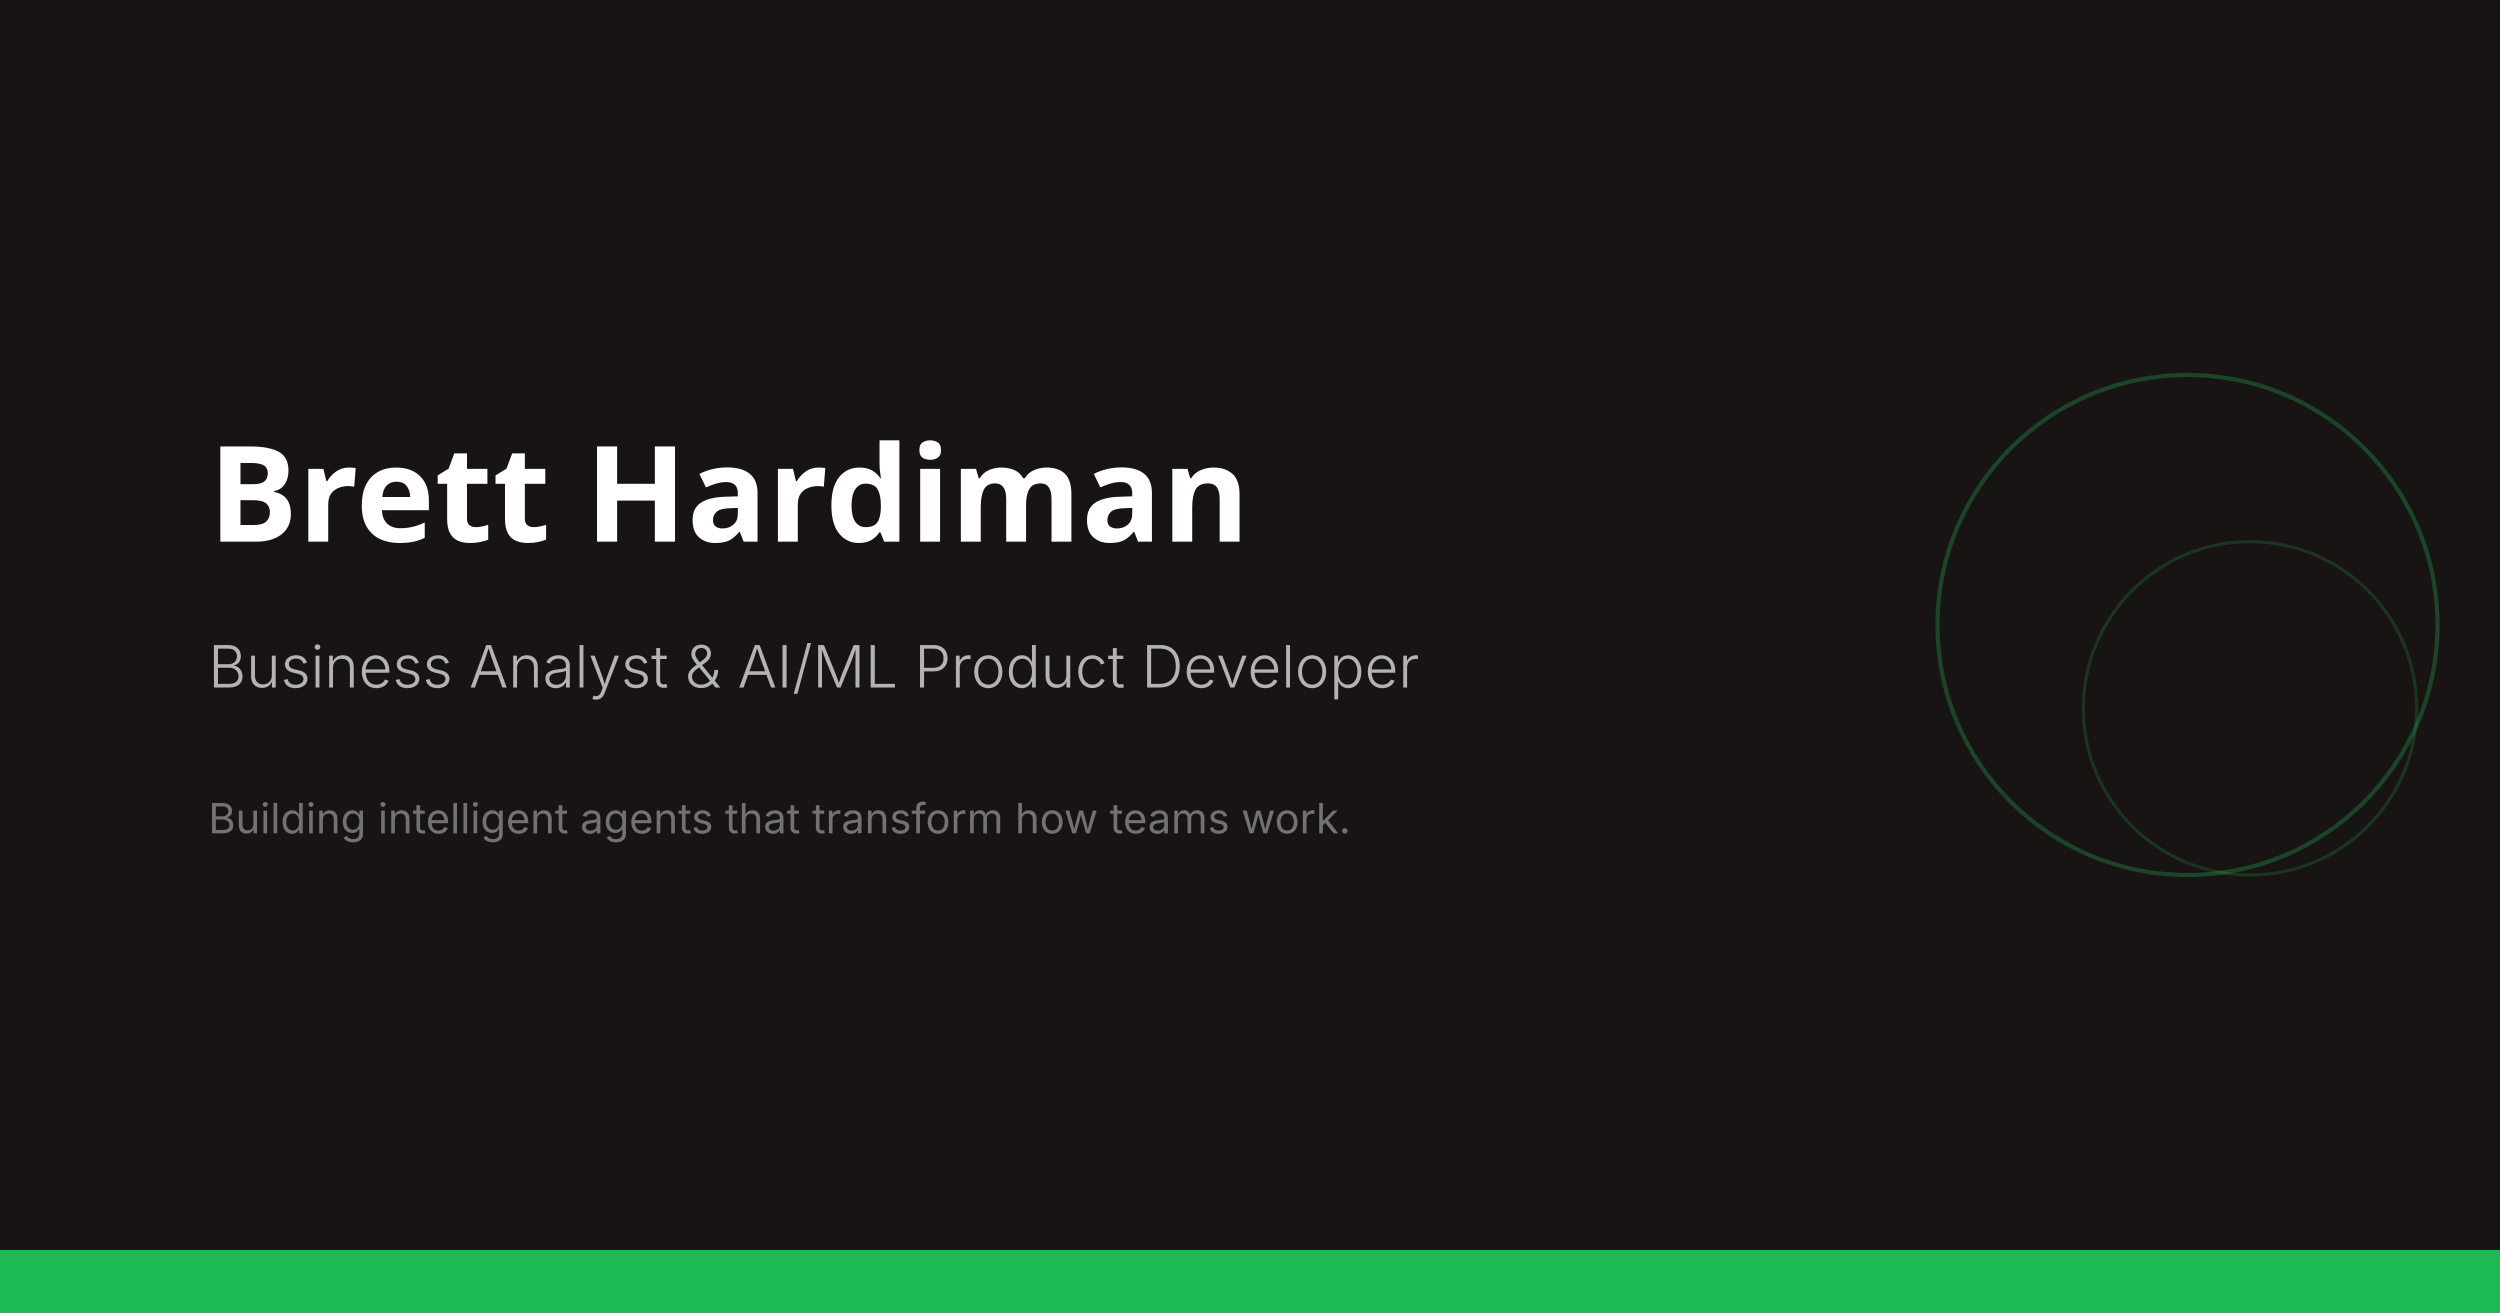
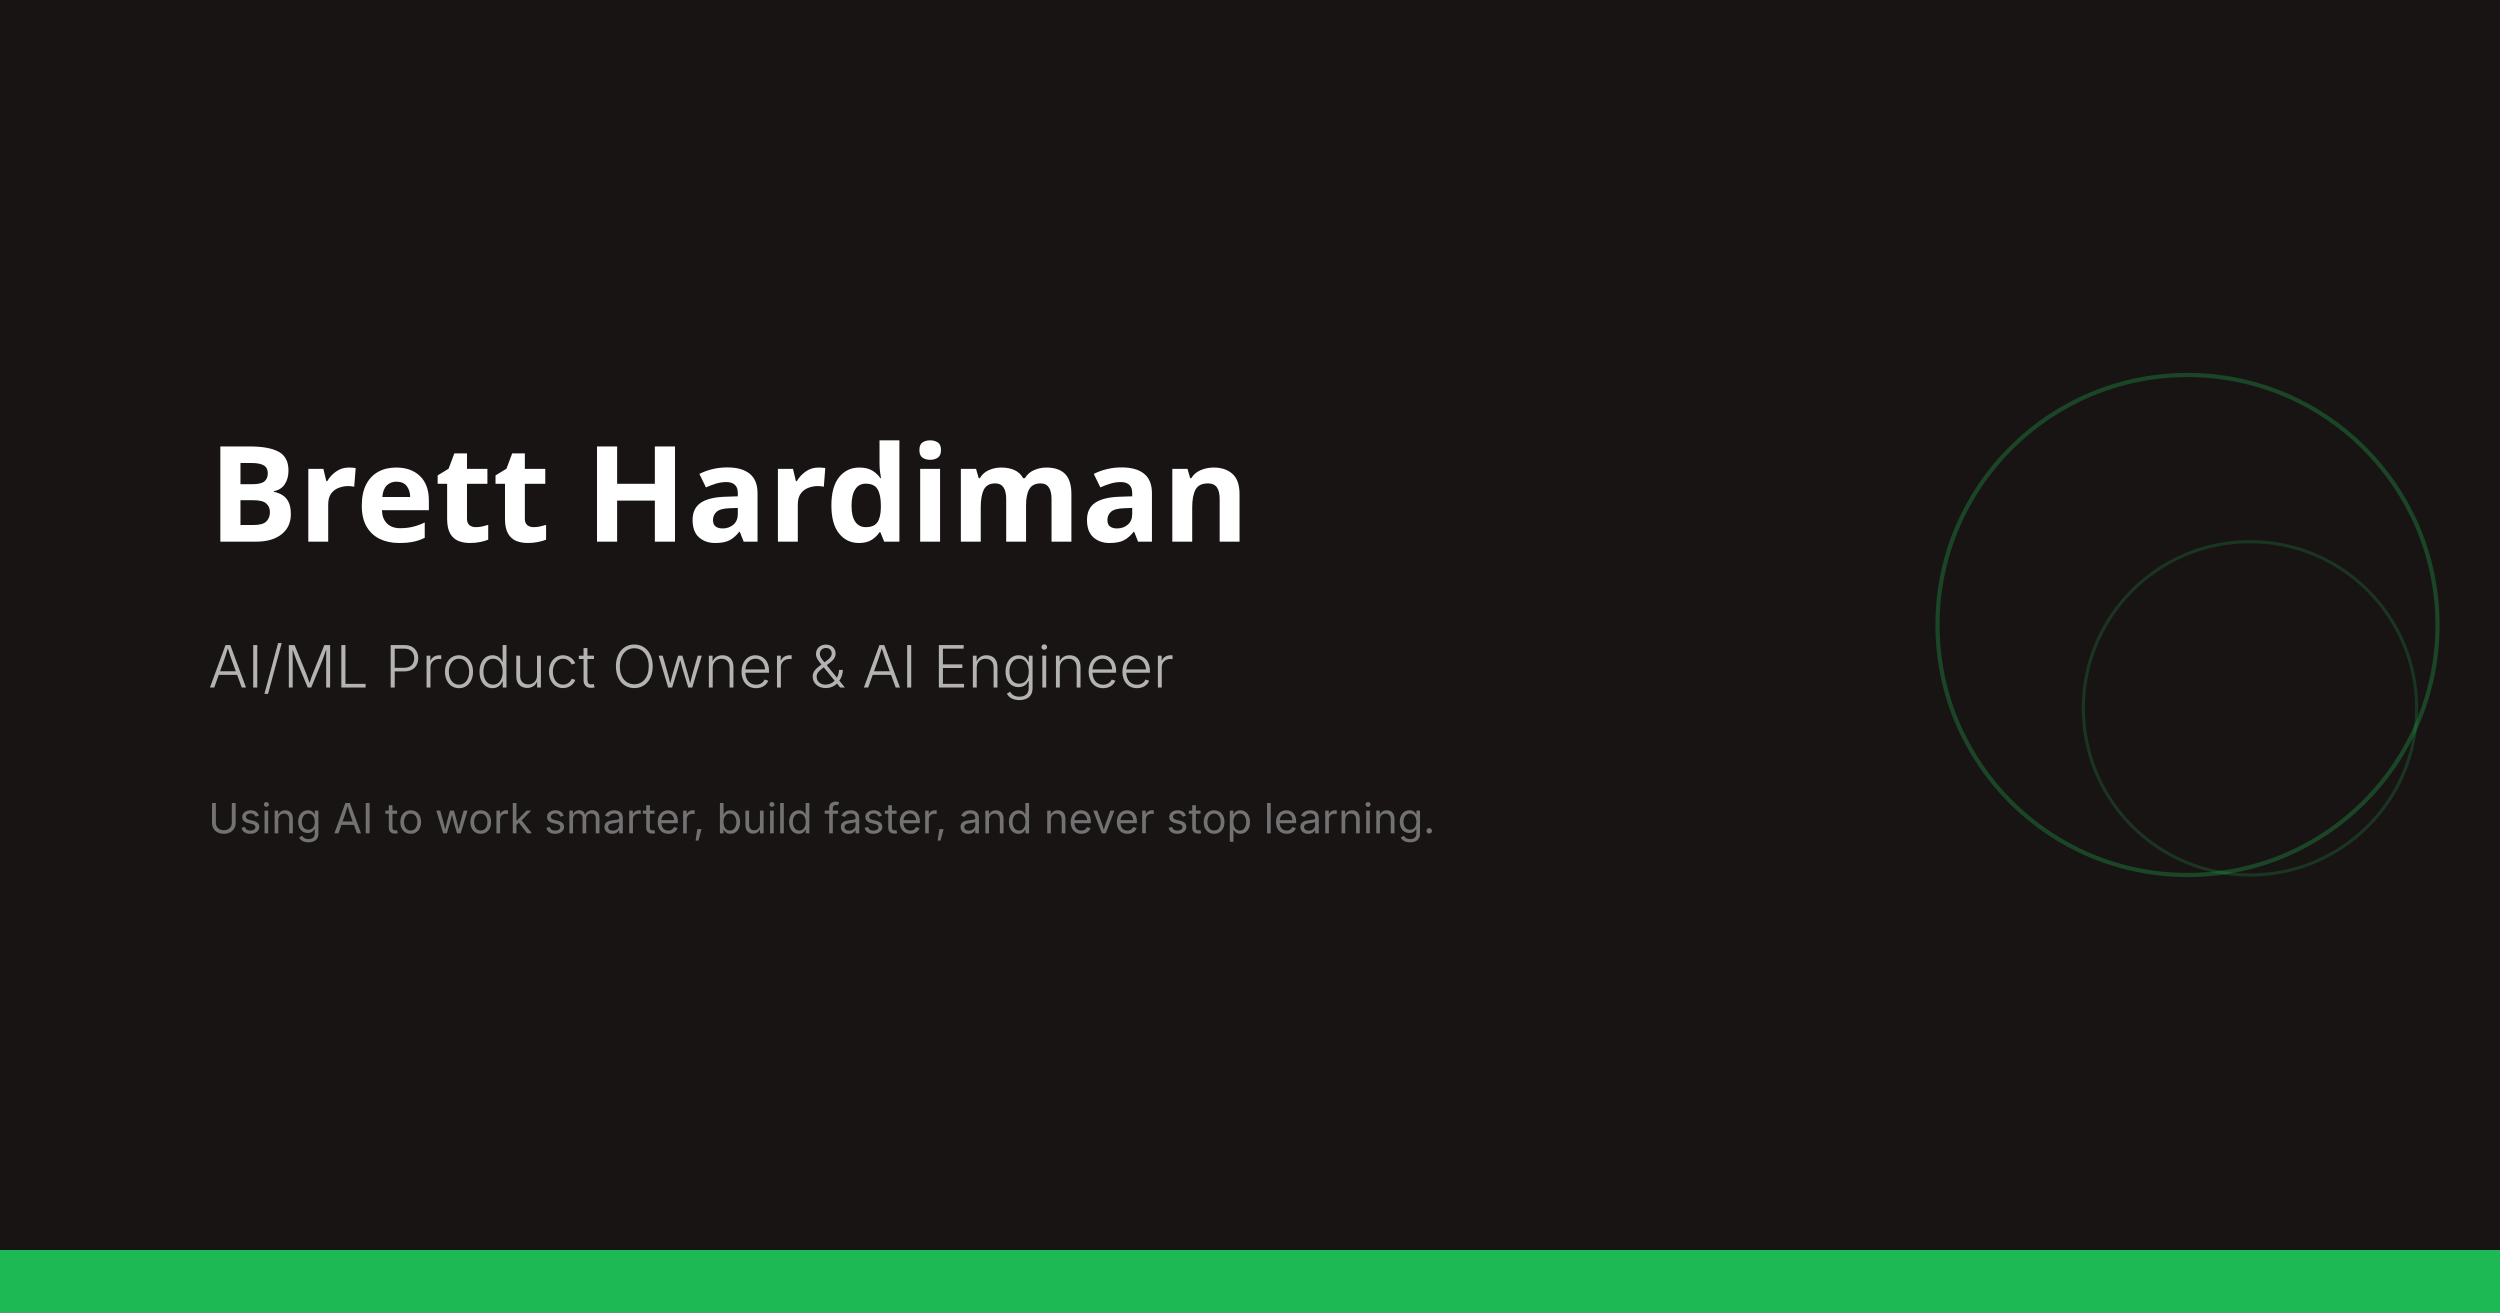
<svg xmlns="http://www.w3.org/2000/svg" viewBox="0 0 1200 630" width="1200" height="630">
  <rect width="1200" height="630" fill="#191414" />
  <rect x="0" y="600" width="1200" height="30" fill="#1DB954" />
  <text x="100" y="260" font-family="Montserrat, system-ui, sans-serif" font-size="64" font-weight="800" fill="#FFFFFF">Brett Hardiman</text>
-   <text x="100" y="330" font-family="Inter, system-ui, sans-serif" font-size="28" font-weight="300" fill="#B3B3B3">Business Analyst &amp; AI/ML Product Developer</text>
-   <text x="100" y="400" font-family="Inter, system-ui, sans-serif" font-size="20" fill="#727272">Building intelligent agents that transform how teams work.</text>
+   <text x="100" y="330" font-family="Inter, system-ui, sans-serif" font-size="28" font-weight="300" fill="#B3B3B3">AI/ML Product Owner &amp; AI Engineer</text>
+   <text x="100" y="400" font-family="Inter, system-ui, sans-serif" font-size="20" fill="#727272">Using AI to work smarter, build faster, and never stop learning.</text>
  <circle cx="1050" cy="300" r="120" fill="none" stroke="#1DB954" stroke-width="2" opacity="0.3" />
  <circle cx="1080" cy="340" r="80" fill="none" stroke="#1DB954" stroke-width="1.5" opacity="0.2" />
</svg>
